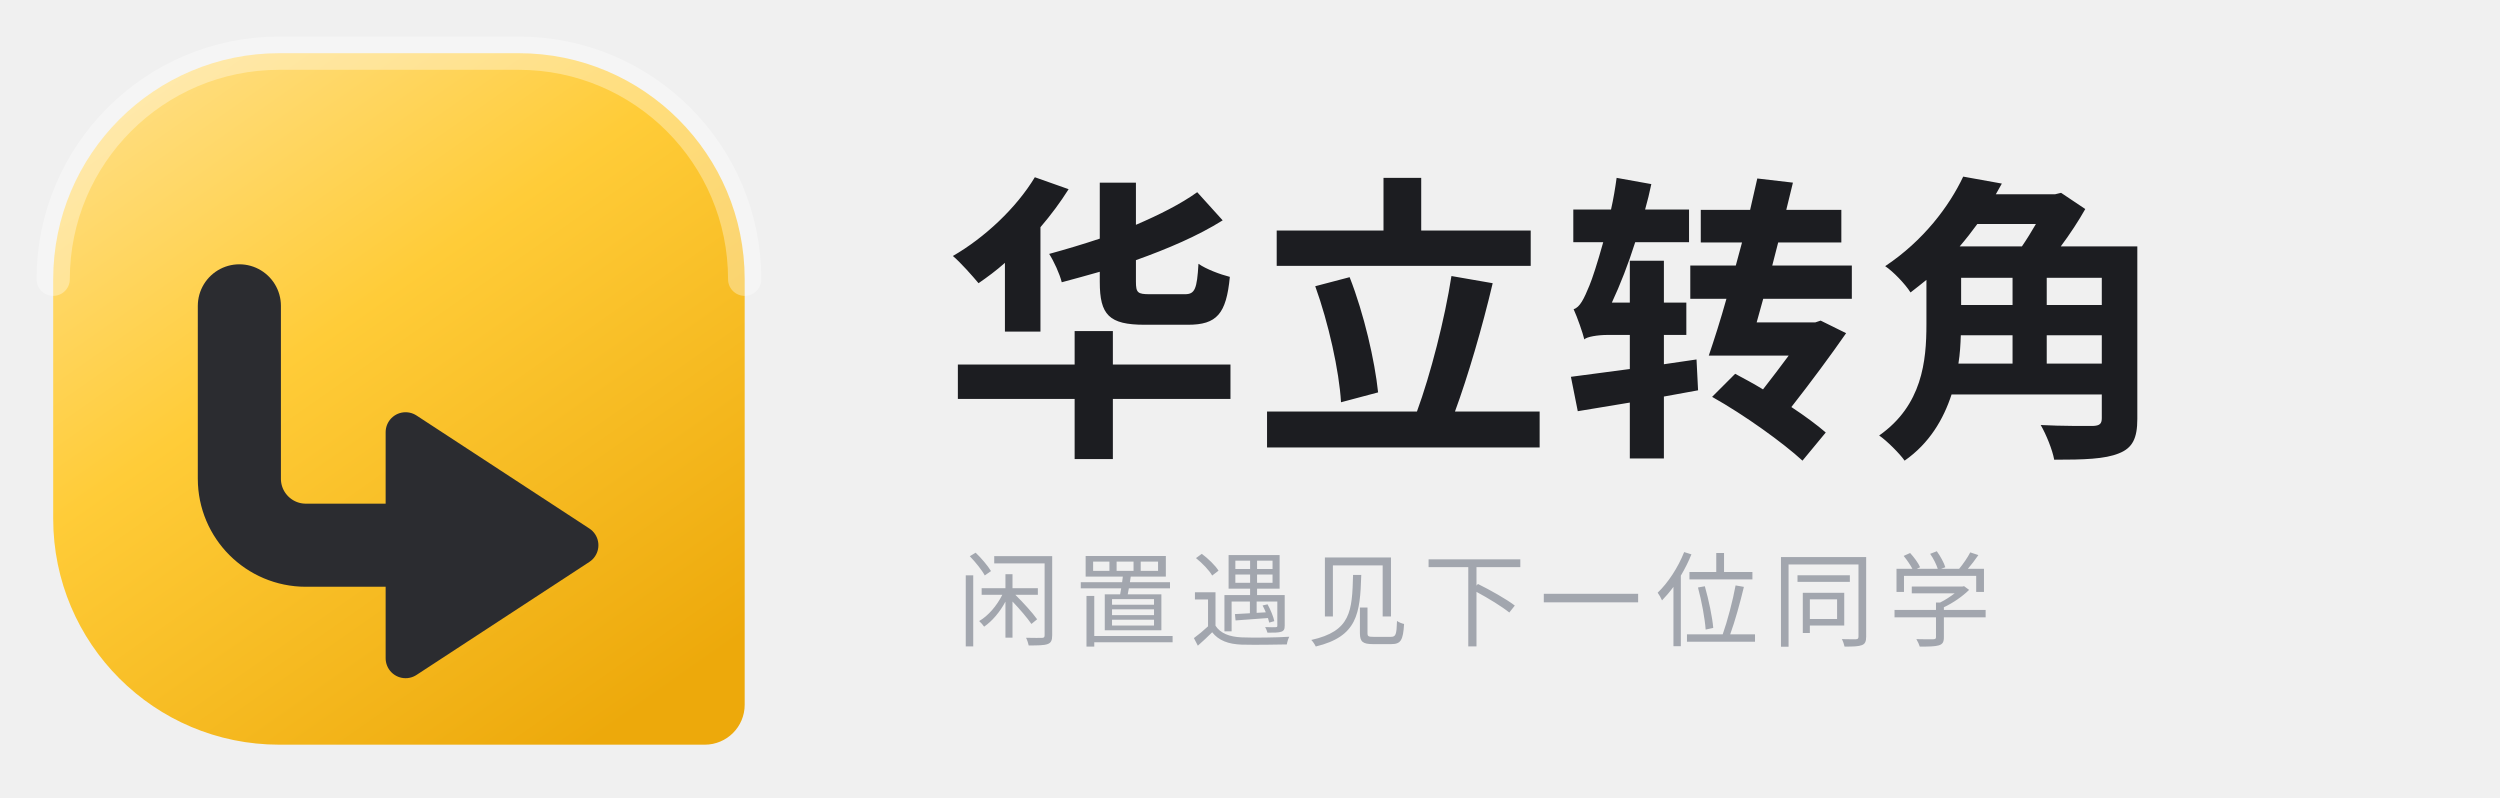
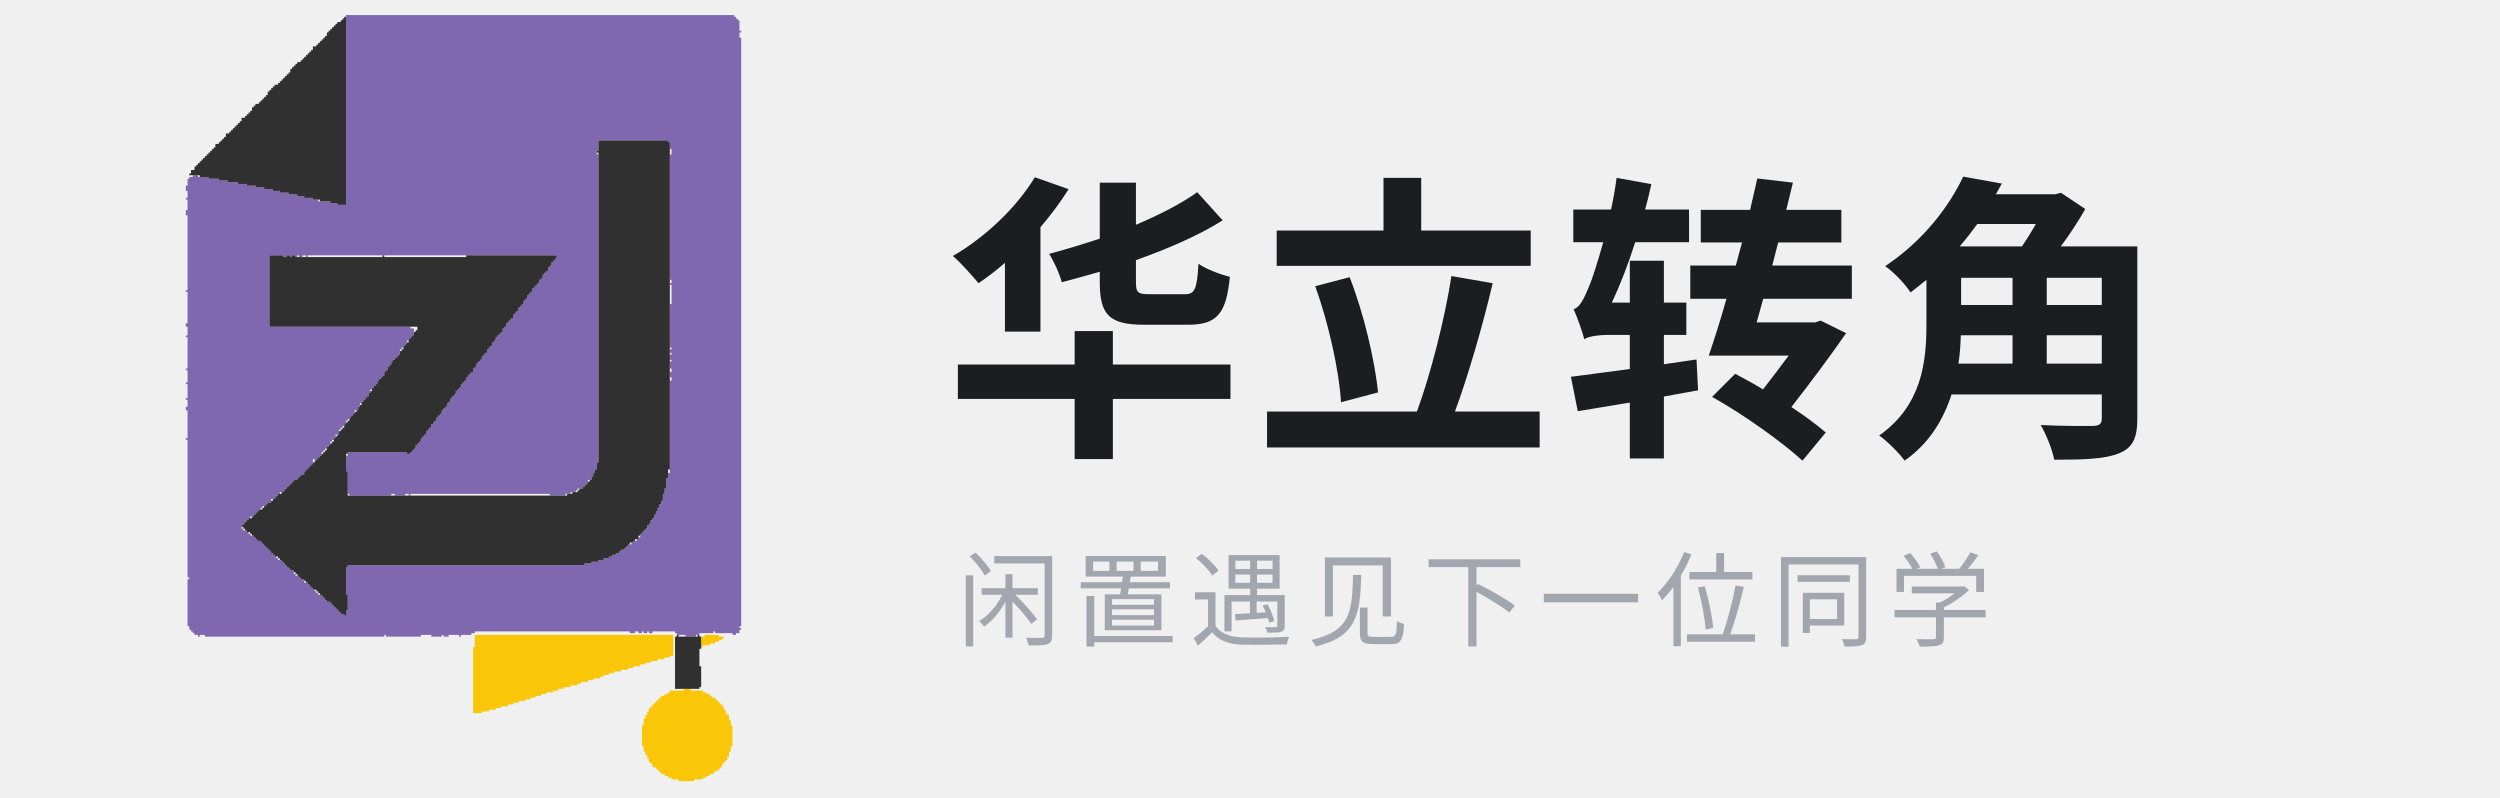
<svg xmlns="http://www.w3.org/2000/svg" viewBox="0 0 376 120" width="376" height="120" role="img" aria-label="华立转角 · 闲置遇见下一位同学">
-   <defs>
-     <linearGradient id="hlBadgeW" x1="0.08" y1="0" x2="0.78" y2="1">
-       <stop offset="0" stop-color="#ffe08a" />
-       <stop offset="0.42" stop-color="#ffcc38" />
-       <stop offset="1" stop-color="#eda90b" />
-     </linearGradient>
-   </defs>
-   <g>
-     <path d="M42 8H78A34 34 0 0 1 112 42V106A6 6 0 0 1 106 112H42A34 34 0 0 1 8 78V42A34 34 0 0 1 42 8Z" fill="url(#hlBadgeW)" />
-     <path d="M8 42A34 34 0 0 1 42 8H78A34 34 0 0 1 112 42" fill="none" stroke="#ffffff" stroke-opacity=".34" stroke-width="5" stroke-linecap="round" />
-     <path d="M36 46V72A10 10 0 0 0 46 82H65" fill="none" stroke="#2b2c30" stroke-width="12.5" stroke-linecap="round" stroke-linejoin="round" />
-     <path d="M61 65 87 82 61 99Z" fill="#2b2c30" stroke="#2b2c30" stroke-width="6" stroke-linejoin="round" />
+   <g transform="translate(19.83 -7.16) scale(0.26185)">
+     <path fill="#F9C708" fill-rule="evenodd" d="M197.0 392.0L197.0 399.0 196.0 399.0 196.0 437.0 201.0 437.0 201.0 436.0 205.0 436.0 205.0 435.0 209.0 435.0 209.0 434.0 212.0 434.0 212.0 433.0 216.0 433.0 216.0 432.0 219.0 432.0 219.0 431.0 222.0 431.0 222.0 430.0 226.0 430.0 226.0 429.0 229.0 429.0 229.0 428.0 232.0 428.0 232.0 427.0 235.0 427.0 235.0 426.0 238.0 426.0 238.0 425.0 242.0 425.0 242.0 424.0 245.0 424.0 245.0 423.0 248.0 423.0 248.0 422.0 252.0 422.0 252.0 421.0 256.0 421.0 256.0 420.0 258.0 420.0 258.0 419.0 262.0 419.0 262.0 418.0 265.0 418.0 265.0 417.0 269.0 417.0 269.0 416.0 271.0 416.0 271.0 415.0 274.0 415.0 274.0 414.0 277.0 414.0 277.0 413.0 281.0 413.0 281.0 412.0 285.0 412.0 285.0 411.0 288.0 411.0 288.0 410.0 292.0 410.0 292.0 409.0 295.0 409.0 295.0 408.0 298.0 408.0 298.0 407.0 302.0 407.0 302.0 406.0 306.0 406.0 306.0 405.0 309.0 405.0 309.0 404.0 311.0 404.0 311.0 392.0ZM329.0 392.0L329.0 393.0 327.0 393.0 327.0 399.0 328.0 399.0 328.0 398.0 332.0 398.0 332.0 397.0 335.0 397.0 335.0 396.0 337.0 396.0 337.0 395.0 339.0 395.0 339.0 394.0 340.0 394.0 340.0 393.0 337.0 393.0 337.0 392.0ZM317.0 423.0L317.0 424.0 309.0 424.0 309.0 425.0 308.0 425.0 308.0 426.0 306.0 426.0 306.0 427.0 304.0 427.0 304.0 428.0 303.0 428.0 303.0 429.0 302.0 429.0 302.0 430.0 301.0 430.0 301.0 431.0 300.0 431.0 300.0 432.0 299.0 432.0 299.0 433.0 298.0 433.0 298.0 434.0 297.0 434.0 297.0 436.0 296.0 436.0 296.0 438.0 295.0 438.0 295.0 440.0 294.0 440.0 294.0 444.0 293.0 444.0 293.0 456.0 294.0 456.0 294.0 459.0 295.0 459.0 295.0 461.0 296.0 461.0 296.0 463.0 297.0 463.0 297.0 465.0 298.0 465.0 298.0 466.0 299.0 466.0 299.0 468.0 301.0 468.0 301.0 469.0 302.0 469.0 302.0 470.0 303.0 470.0 303.0 471.0 304.0 471.0 304.0 472.0 306.0 472.0 306.0 473.0 308.0 473.0 308.0 474.0 310.0 474.0 310.0 475.0 314.0 475.0 314.0 476.0 323.0 476.0 323.0 475.0 328.0 475.0 328.0 474.0 330.0 474.0 330.0 473.0 332.0 473.0 332.0 472.0 334.0 472.0 334.0 471.0 335.0 471.0 335.0 470.0 337.0 470.0 337.0 469.0 338.0 469.0 338.0 468.0 339.0 468.0 339.0 466.0 340.0 466.0 340.0 465.0 341.0 465.0 341.0 464.0 342.0 464.0 342.0 462.0 343.0 462.0 343.0 459.0 344.0 459.0 344.0 456.0 345.0 456.0 345.0 444.0 344.0 444.0 344.0 441.0 343.0 441.0 343.0 438.0 342.0 438.0 342.0 437.0 341.0 437.0 341.0 435.0 340.0 435.0 340.0 433.0 339.0 433.0 339.0 432.0 338.0 432.0 338.0 431.0 337.0 431.0 337.0 430.0 336.0 430.0 336.0 429.0 335.0 429.0 335.0 428.0 333.0 428.0 333.0 427.0 332.0 427.0 332.0 426.0 330.0 426.0 330.0 425.0 328.0 425.0 328.0 424.0 321.0 424.0 321.0 423.0Z" />
+     <path fill="#7F68AF" fill-rule="evenodd" d="M123.0 36.0L123.0 145.0 118.0 145.0 118.0 144.0 114.0 144.0 114.0 143.0 107.0 143.0 107.0 142.0 104.0 142.0 104.0 141.0 99.0 141.0 99.0 140.0 95.0 140.0 95.0 139.0 90.0 139.0 90.0 138.0 85.0 138.0 85.0 137.0 81.0 137.0 81.0 136.0 76.0 136.0 76.0 135.0 71.0 135.0 71.0 134.0 66.0 134.0 66.0 133.0 61.0 133.0 61.0 132.0 55.0 132.0 55.0 131.0 50.0 131.0 50.0 130.0 44.0 130.0 44.0 129.0 38.0 129.0 38.0 128.0 35.0 128.0 35.0 129.0 33.0 129.0 33.0 130.0 32.0 130.0 32.0 134.0 31.0 134.0 31.0 137.0 32.0 137.0 32.0 141.0 31.0 141.0 31.0 142.0 32.0 142.0 32.0 148.0 31.0 148.0 31.0 151.0 32.0 151.0 32.0 194.0 31.0 194.0 31.0 195.0 32.0 195.0 32.0 213.0 31.0 213.0 31.0 215.0 32.0 215.0 32.0 220.0 31.0 220.0 31.0 221.0 32.0 221.0 32.0 239.0 31.0 239.0 31.0 240.0 32.0 240.0 32.0 247.0 31.0 247.0 31.0 248.0 32.0 248.0 32.0 256.0 31.0 256.0 31.0 257.0 32.0 257.0 32.0 261.0 31.0 261.0 31.0 263.0 32.0 263.0 32.0 279.0 31.0 279.0 31.0 280.0 32.0 280.0 32.0 359.0 33.0 359.0 33.0 360.0 32.0 360.0 32.0 387.0 33.0 387.0 33.0 389.0 34.0 389.0 34.0 390.0 35.0 390.0 35.0 391.0 36.0 391.0 36.0 392.0 38.0 392.0 38.0 393.0 39.0 393.0 39.0 392.0 42.0 392.0 42.0 393.0 145.0 393.0 145.0 392.0 146.0 392.0 146.0 393.0 166.0 393.0 166.0 392.0 172.0 392.0 172.0 393.0 178.0 393.0 178.0 392.0 179.0 392.0 179.0 393.0 182.0 393.0 182.0 392.0 188.0 392.0 188.0 393.0 189.0 393.0 189.0 392.0 195.0 392.0 195.0 391.0 197.0 391.0 197.0 390.0 286.0 390.0 286.0 391.0 289.0 391.0 289.0 390.0 291.0 390.0 291.0 391.0 293.0 391.0 293.0 390.0 294.0 390.0 294.0 391.0 296.0 391.0 296.0 390.0 297.0 390.0 297.0 391.0 299.0 391.0 299.0 390.0 312.0 390.0 312.0 391.0 313.0 391.0 313.0 392.0 318.0 392.0 318.0 393.0 324.0 393.0 324.0 392.0 326.0 392.0 326.0 391.0 334.0 391.0 334.0 390.0 335.0 390.0 335.0 391.0 345.0 391.0 345.0 392.0 347.0 392.0 347.0 391.0 349.0 391.0 349.0 389.0 350.0 389.0 350.0 388.0 349.0 388.0 349.0 387.0 350.0 387.0 350.0 49.0 349.0 49.0 349.0 46.0 350.0 46.0 350.0 45.0 349.0 45.0 349.0 39.0 348.0 39.0 348.0 38.0 347.0 38.0 347.0 37.0 346.0 37.0 346.0 36.0ZM268.0 108.0L308.0 108.0 308.0 109.0 309.0 109.0 309.0 113.0 310.0 113.0 310.0 116.0 309.0 116.0 309.0 188.0 310.0 188.0 310.0 190.0 309.0 190.0 309.0 191.0 310.0 191.0 310.0 202.0 309.0 202.0 309.0 227.0 310.0 227.0 310.0 228.0 309.0 228.0 309.0 230.0 310.0 230.0 310.0 231.0 309.0 231.0 309.0 234.0 310.0 234.0 310.0 235.0 309.0 235.0 309.0 239.0 310.0 239.0 310.0 241.0 309.0 241.0 309.0 244.0 310.0 244.0 310.0 246.0 309.0 246.0 309.0 299.0 308.0 299.0 308.0 302.0 307.0 302.0 307.0 308.0 306.0 308.0 306.0 311.0 305.0 311.0 305.0 315.0 304.0 315.0 304.0 317.0 303.0 317.0 303.0 319.0 302.0 319.0 302.0 321.0 301.0 321.0 301.0 323.0 300.0 323.0 300.0 325.0 299.0 325.0 299.0 326.0 298.0 326.0 298.0 328.0 297.0 328.0 297.0 329.0 296.0 329.0 296.0 331.0 295.0 331.0 295.0 332.0 294.0 332.0 294.0 333.0 293.0 333.0 293.0 334.0 292.0 334.0 292.0 336.0 291.0 336.0 291.0 337.0 290.0 337.0 290.0 338.0 288.0 338.0 288.0 339.0 287.0 339.0 287.0 340.0 285.0 340.0 285.0 341.0 284.0 341.0 284.0 342.0 283.0 342.0 283.0 343.0 281.0 343.0 281.0 344.0 280.0 344.0 280.0 345.0 278.0 345.0 278.0 346.0 276.0 346.0 276.0 347.0 274.0 347.0 274.0 348.0 271.0 348.0 271.0 349.0 268.0 349.0 268.0 350.0 264.0 350.0 264.0 351.0 260.0 351.0 260.0 352.0 124.0 352.0 124.0 353.0 123.0 353.0 123.0 369.0 124.0 369.0 124.0 378.0 123.0 378.0 123.0 381.0 122.0 381.0 122.0 380.0 120.0 380.0 120.0 379.0 119.0 379.0 119.0 378.0 118.0 378.0 118.0 377.0 117.0 377.0 117.0 376.0 116.0 376.0 116.0 375.0 115.0 375.0 115.0 374.0 114.0 374.0 114.0 373.0 112.0 373.0 112.0 372.0 111.0 372.0 111.0 371.0 110.0 371.0 110.0 370.0 109.0 370.0 109.0 369.0 107.0 369.0 107.0 368.0 106.0 368.0 106.0 367.0 105.0 367.0 105.0 366.0 104.0 366.0 104.0 365.0 103.0 365.0 103.0 364.0 102.0 364.0 102.0 363.0 101.0 363.0 101.0 362.0 99.0 362.0 99.0 360.0 97.0 360.0 97.0 359.0 96.0 359.0 96.0 358.0 94.0 358.0 94.0 357.0 93.0 357.0 93.0 355.0 91.0 355.0 91.0 354.0 90.0 354.0 90.0 353.0 89.0 353.0 89.0 352.0 88.0 352.0 88.0 351.0 87.0 351.0 87.0 350.0 86.0 350.0 86.0 349.0 84.0 349.0 84.0 348.0 83.0 348.0 83.0 347.0 82.0 347.0 82.0 346.0 81.0 346.0 81.0 345.0 80.0 345.0 80.0 344.0 79.0 344.0 79.0 343.0 78.0 343.0 78.0 342.0 77.0 342.0 77.0 341.0 76.0 341.0 76.0 340.0 75.0 340.0 75.0 339.0 74.0 339.0 74.0 338.0 72.0 338.0 72.0 337.0 71.0 337.0 71.0 336.0 70.0 336.0 70.0 335.0 68.0 335.0 68.0 334.0 67.0 334.0 67.0 333.0 66.0 333.0 66.0 332.0 64.0 332.0 64.0 331.0 63.0 331.0 63.0 329.0 64.0 329.0 64.0 328.0 65.0 328.0 65.0 327.0 66.0 327.0 66.0 326.0 67.0 326.0 67.0 325.0 68.0 325.0 68.0 324.0 70.0 324.0 70.0 323.0 71.0 323.0 71.0 322.0 72.0 322.0 72.0 321.0 73.0 321.0 73.0 320.0 74.0 320.0 74.0 319.0 75.0 319.0 75.0 318.0 77.0 318.0 77.0 317.0 78.0 317.0 78.0 316.0 80.0 316.0 80.0 314.0 82.0 314.0 82.0 313.0 83.0 313.0 83.0 312.0 84.0 312.0 84.0 311.0 85.0 311.0 85.0 310.0 87.0 310.0 87.0 309.0 88.0 309.0 88.0 308.0 89.0 308.0 89.0 307.0 90.0 307.0 90.0 306.0 91.0 306.0 91.0 305.0 92.0 305.0 92.0 304.0 93.0 304.0 93.0 303.0 95.0 303.0 95.0 302.0 96.0 302.0 96.0 301.0 97.0 301.0 97.0 300.0 99.0 300.0 99.0 298.0 100.0 298.0 100.0 297.0 101.0 297.0 101.0 296.0 102.0 296.0 102.0 295.0 103.0 295.0 103.0 294.0 104.0 294.0 104.0 291.0 105.0 291.0 105.0 292.0 106.0 292.0 106.0 291.0 107.0 291.0 107.0 290.0 108.0 290.0 108.0 289.0 109.0 289.0 109.0 287.0 110.0 287.0 110.0 286.0 111.0 286.0 111.0 285.0 112.0 285.0 112.0 284.0 113.0 284.0 113.0 283.0 114.0 283.0 114.0 281.0 115.0 281.0 115.0 280.0 116.0 280.0 116.0 279.0 117.0 279.0 117.0 277.0 119.0 277.0 119.0 274.0 120.0 274.0 120.0 273.0 121.0 273.0 121.0 272.0 122.0 272.0 122.0 271.0 123.0 271.0 123.0 269.0 124.0 269.0 124.0 268.0 125.0 268.0 125.0 267.0 126.0 267.0 126.0 266.0 127.0 266.0 127.0 265.0 128.0 265.0 128.0 263.0 130.0 263.0 130.0 261.0 131.0 261.0 131.0 259.0 132.0 259.0 132.0 258.0 133.0 258.0 133.0 257.0 134.0 257.0 134.0 256.0 135.0 256.0 135.0 255.0 136.0 255.0 136.0 253.0 137.0 253.0 137.0 251.0 138.0 251.0 138.0 250.0 139.0 250.0 139.0 249.0 140.0 249.0 140.0 248.0 141.0 248.0 141.0 246.0 142.0 246.0 142.0 245.0 143.0 245.0 143.0 244.0 144.0 244.0 144.0 243.0 145.0 243.0 145.0 241.0 146.0 241.0 146.0 240.0 147.0 240.0 147.0 238.0 148.0 238.0 148.0 237.0 149.0 237.0 149.0 235.0 150.0 235.0 150.0 234.0 151.0 234.0 151.0 233.0 152.0 233.0 152.0 232.0 153.0 232.0 153.0 231.0 154.0 231.0 154.0 228.0 155.0 228.0 155.0 227.0 156.0 227.0 156.0 226.0 157.0 226.0 157.0 225.0 158.0 225.0 158.0 223.0 159.0 223.0 159.0 222.0 160.0 222.0 160.0 221.0 161.0 221.0 161.0 220.0 162.0 220.0 162.0 216.0 160.0 216.0 160.0 215.0 79.0 215.0 79.0 174.0 87.0 174.0 87.0 175.0 89.0 175.0 89.0 174.0 91.0 174.0 91.0 175.0 92.0 175.0 92.0 174.0 94.0 174.0 94.0 175.0 95.0 175.0 95.0 174.0 96.0 174.0 96.0 175.0 98.0 175.0 98.0 174.0 100.0 174.0 100.0 175.0 101.0 175.0 101.0 174.0 244.0 174.0 244.0 176.0 243.0 176.0 243.0 177.0 242.0 177.0 242.0 178.0 241.0 178.0 241.0 180.0 240.0 180.0 240.0 181.0 239.0 181.0 239.0 183.0 238.0 183.0 238.0 184.0 237.0 184.0 237.0 185.0 236.0 185.0 236.0 187.0 235.0 187.0 235.0 188.0 234.0 188.0 234.0 190.0 233.0 190.0 233.0 191.0 232.0 191.0 232.0 192.0 231.0 192.0 231.0 193.0 230.0 193.0 230.0 195.0 229.0 195.0 229.0 196.0 228.0 196.0 228.0 197.0 227.0 197.0 227.0 199.0 226.0 199.0 226.0 200.0 225.0 200.0 225.0 202.0 224.0 202.0 224.0 203.0 223.0 203.0 223.0 204.0 222.0 204.0 222.0 206.0 221.0 206.0 221.0 207.0 220.0 207.0 220.0 208.0 219.0 208.0 219.0 210.0 218.0 210.0 218.0 211.0 217.0 211.0 217.0 212.0 216.0 212.0 216.0 213.0 215.0 213.0 215.0 215.0 214.0 215.0 214.0 216.0 213.0 216.0 213.0 218.0 212.0 218.0 212.0 219.0 211.0 219.0 211.0 220.0 210.0 220.0 210.0 221.0 209.0 221.0 209.0 223.0 208.0 223.0 208.0 224.0 207.0 224.0 207.0 226.0 206.0 226.0 206.0 227.0 205.0 227.0 205.0 228.0 204.0 228.0 204.0 230.0 203.0 230.0 203.0 231.0 202.0 231.0 202.0 232.0 201.0 232.0 201.0 234.0 200.0 234.0 200.0 235.0 199.0 235.0 199.0 236.0 198.0 236.0 198.0 238.0 197.0 238.0 197.0 239.0 196.0 239.0 196.0 241.0 195.0 241.0 195.0 242.0 194.0 242.0 194.0 243.0 193.0 243.0 193.0 244.0 192.0 244.0 192.0 246.0 191.0 246.0 191.0 247.0 190.0 247.0 190.0 248.0 189.0 248.0 189.0 250.0 188.0 250.0 188.0 251.0 187.0 251.0 187.0 252.0 186.0 252.0 186.0 254.0 185.0 254.0 185.0 255.0 184.0 255.0 184.0 256.0 183.0 256.0 183.0 258.0 182.0 258.0 182.0 259.0 181.0 259.0 181.0 261.0 180.0 261.0 180.0 262.0 179.0 262.0 179.0 263.0 178.0 263.0 178.0 265.0 177.0 265.0 177.0 266.0 176.0 266.0 176.0 267.0 175.0 267.0 175.0 269.0 174.0 269.0 174.0 270.0 173.0 270.0 173.0 271.0 172.0 271.0 172.0 273.0 171.0 273.0 171.0 274.0 170.0 274.0 170.0 275.0 169.0 275.0 169.0 277.0 168.0 277.0 168.0 278.0 167.0 278.0 167.0 279.0 166.0 279.0 166.0 281.0 165.0 281.0 165.0 282.0 164.0 282.0 164.0 283.0 163.0 283.0 163.0 285.0 162.0 285.0 162.0 286.0 161.0 286.0 161.0 287.0 160.0 287.0 160.0 288.0 158.0 288.0 158.0 287.0 124.0 287.0 124.0 289.0 123.0 289.0 123.0 298.0 124.0 298.0 124.0 311.0 125.0 311.0 125.0 312.0 149.0 312.0 149.0 311.0 151.0 311.0 151.0 312.0 157.0 312.0 157.0 311.0 159.0 311.0 159.0 312.0 160.0 312.0 160.0 311.0 240.0 311.0 240.0 312.0 249.0 312.0 249.0 311.0 252.0 311.0 252.0 310.0 255.0 310.0 255.0 309.0 256.0 309.0 256.0 308.0 259.0 308.0 259.0 307.0 260.0 307.0 260.0 306.0 261.0 306.0 261.0 305.0 262.0 305.0 262.0 303.0 264.0 303.0 264.0 301.0 265.0 301.0 265.0 299.0 266.0 299.0 266.0 297.0 267.0 297.0 267.0 293.0 268.0 293.0 268.0 116.0 267.0 116.0 267.0 114.0 268.0 114.0Z" />
+     <path fill="#2F302F" fill-rule="evenodd" d="M122.0 37.0L122.0 38.0 121.0 38.0 121.0 39.0 120.0 39.0 120.0 40.0 118.0 40.0 118.0 41.0 117.0 41.0 117.0 42.0 116.0 42.0 116.0 43.0 115.0 43.0 115.0 44.0 114.0 44.0 114.0 45.0 113.0 45.0 113.0 46.0 112.0 46.0 112.0 48.0 111.0 48.0 111.0 49.0 110.0 49.0 110.0 50.0 109.0 50.0 109.0 51.0 108.0 51.0 108.0 52.0 107.0 52.0 107.0 53.0 106.0 53.0 106.0 54.0 104.0 54.0 104.0 56.0 103.0 56.0 103.0 57.0 102.0 57.0 102.0 58.0 101.0 58.0 101.0 59.0 100.0 59.0 100.0 60.0 99.0 60.0 99.0 61.0 98.0 61.0 98.0 62.0 97.0 62.0 97.0 63.0 95.0 63.0 95.0 64.0 94.0 64.0 94.0 65.0 93.0 65.0 93.0 66.0 92.0 66.0 92.0 67.0 91.0 67.0 91.0 69.0 90.0 69.0 90.0 70.0 89.0 70.0 89.0 71.0 88.0 71.0 88.0 72.0 87.0 72.0 87.0 73.0 86.0 73.0 86.0 74.0 85.0 74.0 85.0 75.0 84.0 75.0 84.0 76.0 82.0 76.0 82.0 77.0 81.0 77.0 81.0 78.0 80.0 78.0 80.0 79.0 79.0 79.0 79.0 80.0 78.0 80.0 78.0 82.0 77.0 82.0 77.0 83.0 76.0 83.0 76.0 84.0 75.0 84.0 75.0 85.0 74.0 85.0 74.0 86.0 73.0 86.0 73.0 87.0 71.0 87.0 71.0 88.0 70.0 88.0 70.0 89.0 69.0 89.0 69.0 91.0 68.0 91.0 68.0 92.0 67.0 92.0 67.0 93.0 66.0 93.0 66.0 94.0 65.0 94.0 65.0 95.0 63.0 95.0 63.0 97.0 62.0 97.0 62.0 98.0 61.0 98.0 61.0 99.0 60.0 99.0 60.0 100.0 59.0 100.0 59.0 101.0 58.0 101.0 58.0 102.0 57.0 102.0 57.0 103.0 56.0 103.0 56.0 104.0 54.0 104.0 54.0 106.0 53.0 106.0 53.0 107.0 52.0 107.0 52.0 108.0 51.0 108.0 51.0 109.0 50.0 109.0 50.0 110.0 48.0 110.0 48.0 112.0 47.0 112.0 47.0 113.0 46.0 113.0 46.0 114.0 45.0 114.0 45.0 115.0 44.0 115.0 44.0 116.0 43.0 116.0 43.0 117.0 42.0 117.0 42.0 118.0 41.0 118.0 41.0 119.0 40.0 119.0 40.0 120.0 39.0 120.0 39.0 121.0 38.0 121.0 38.0 122.0 37.0 122.0 37.0 123.0 36.0 123.0 36.0 125.0 34.0 125.0 34.0 127.0 33.0 127.0 33.0 128.0 39.0 128.0 39.0 129.0 44.0 129.0 44.0 130.0 50.0 130.0 50.0 131.0 55.0 131.0 55.0 132.0 61.0 132.0 61.0 133.0 66.0 133.0 66.0 134.0 71.0 134.0 71.0 135.0 76.0 135.0 76.0 136.0 81.0 136.0 81.0 137.0 85.0 137.0 85.0 138.0 90.0 138.0 90.0 139.0 95.0 139.0 95.0 140.0 99.0 140.0 99.0 141.0 104.0 141.0 104.0 142.0 108.0 142.0 108.0 143.0 114.0 143.0 114.0 144.0 118.0 144.0 118.0 145.0 123.0 145.0 123.0 37.0ZM268.0 108.0L268.0 114.0 267.0 114.0 267.0 115.0 268.0 115.0 268.0 293.0 267.0 293.0 267.0 297.0 266.0 297.0 266.0 299.0 265.0 299.0 265.0 301.0 264.0 301.0 264.0 303.0 263.0 303.0 263.0 304.0 262.0 304.0 262.0 305.0 261.0 305.0 261.0 306.0 260.0 306.0 260.0 307.0 259.0 307.0 259.0 308.0 257.0 308.0 257.0 309.0 256.0 309.0 256.0 310.0 253.0 310.0 253.0 311.0 250.0 311.0 250.0 312.0 124.0 312.0 124.0 298.0 123.0 298.0 123.0 288.0 124.0 288.0 124.0 287.0 158.0 287.0 158.0 288.0 160.0 288.0 160.0 287.0 161.0 287.0 161.0 286.0 162.0 286.0 162.0 285.0 163.0 285.0 163.0 283.0 164.0 283.0 164.0 282.0 165.0 282.0 165.0 281.0 166.0 281.0 166.0 279.0 167.0 279.0 167.0 278.0 168.0 278.0 168.0 277.0 169.0 277.0 169.0 275.0 170.0 275.0 170.0 274.0 171.0 274.0 171.0 273.0 172.0 273.0 172.0 271.0 173.0 271.0 173.0 270.0 174.0 270.0 174.0 269.0 175.0 269.0 175.0 267.0 176.0 267.0 176.0 266.0 177.0 266.0 177.0 265.0 178.0 265.0 178.0 263.0 179.0 263.0 179.0 262.0 180.0 262.0 180.0 261.0 181.0 261.0 181.0 259.0 182.0 259.0 182.0 258.0 183.0 258.0 183.0 256.0 184.0 256.0 184.0 255.0 185.0 255.0 185.0 254.0 186.0 254.0 186.0 252.0 187.0 252.0 187.0 251.0 188.0 251.0 188.0 250.0 189.0 250.0 189.0 248.0 190.0 248.0 190.0 247.0 191.0 247.0 191.0 246.0 192.0 246.0 192.0 244.0 193.0 244.0 193.0 243.0 194.0 243.0 194.0 242.0 195.0 242.0 195.0 241.0 196.0 241.0 196.0 239.0 197.0 239.0 197.0 238.0 198.0 238.0 198.0 236.0 199.0 236.0 199.0 235.0 200.0 235.0 200.0 234.0 201.0 234.0 201.0 232.0 202.0 232.0 202.0 231.0 203.0 231.0 203.0 230.0 204.0 230.0 204.0 228.0 205.0 228.0 205.0 227.0 206.0 227.0 206.0 226.0 207.0 226.0 207.0 224.0 208.0 224.0 208.0 223.0 209.0 223.0 209.0 221.0 210.0 221.0 210.0 220.0 211.0 220.0 211.0 219.0 212.0 219.0 212.0 218.0 213.0 218.0 213.0 216.0 214.0 216.0 214.0 215.0 215.0 215.0 215.0 213.0 216.0 213.0 216.0 212.0 217.0 212.0 217.0 211.0 218.0 211.0 218.0 210.0 219.0 210.0 219.0 208.0 220.0 208.0 220.0 207.0 221.0 207.0 221.0 206.0 222.0 206.0 222.0 204.0 223.0 204.0 223.0 203.0 224.0 203.0 224.0 202.0 225.0 202.0 225.0 200.0 226.0 200.0 226.0 199.0 227.0 199.0 227.0 197.0 228.0 197.0 228.0 196.0 229.0 196.0 229.0 195.0 230.0 195.0 230.0 193.0 231.0 193.0 231.0 192.0 232.0 192.0 232.0 191.0 233.0 191.0 233.0 190.0 234.0 190.0 234.0 188.0 235.0 188.0 235.0 187.0 236.0 187.0 236.0 185.0 237.0 185.0 237.0 184.0 238.0 184.0 238.0 183.0 239.0 183.0 239.0 181.0 240.0 181.0 240.0 180.0 241.0 180.0 241.0 178.0 242.0 178.0 242.0 177.0 243.0 177.0 243.0 176.0 244.0 176.0 244.0 174.0 192.0 174.0 192.0 175.0 145.0 175.0 145.0 174.0 144.0 174.0 144.0 175.0 94.0 175.0 94.0 174.0 92.0 174.0 92.0 175.0 91.0 175.0 91.0 174.0 89.0 174.0 89.0 175.0 87.0 175.0 87.0 174.0 79.0 174.0 79.0 215.0 164.0 215.0 164.0 217.0 163.0 217.0 163.0 218.0 162.0 218.0 162.0 220.0 161.0 220.0 161.0 221.0 160.0 221.0 160.0 222.0 159.0 222.0 159.0 224.0 158.0 224.0 158.0 225.0 157.0 225.0 157.0 226.0 156.0 226.0 156.0 228.0 155.0 228.0 155.0 229.0 154.0 229.0 154.0 231.0 153.0 231.0 153.0 232.0 152.0 232.0 152.0 233.0 151.0 233.0 151.0 234.0 150.0 234.0 150.0 235.0 149.0 235.0 149.0 237.0 148.0 237.0 148.0 238.0 147.0 238.0 147.0 240.0 146.0 240.0 146.0 241.0 145.0 241.0 145.0 243.0 144.0 243.0 144.0 244.0 143.0 244.0 143.0 245.0 142.0 245.0 142.0 246.0 141.0 246.0 141.0 248.0 140.0 248.0 140.0 249.0 139.0 249.0 139.0 250.0 138.0 250.0 138.0 252.0 137.0 252.0 137.0 253.0 136.0 253.0 136.0 255.0 135.0 255.0 135.0 256.0 134.0 256.0 134.0 257.0 133.0 257.0 133.0 258.0 132.0 258.0 132.0 260.0 131.0 260.0 131.0 261.0 130.0 261.0 130.0 263.0 129.0 263.0 129.0 264.0 128.0 264.0 128.0 265.0 127.0 265.0 127.0 266.0 126.0 266.0 126.0 267.0 125.0 267.0 125.0 269.0 124.0 269.0 124.0 270.0 123.0 270.0 123.0 271.0 122.0 271.0 122.0 273.0 121.0 273.0 121.0 274.0 120.0 274.0 120.0 275.0 119.0 275.0 119.0 277.0 118.0 277.0 118.0 278.0 117.0 278.0 117.0 279.0 116.0 279.0 116.0 281.0 115.0 281.0 115.0 282.0 114.0 282.0 114.0 283.0 113.0 283.0 113.0 284.0 112.0 284.0 112.0 286.0 111.0 286.0 111.0 287.0 110.0 287.0 110.0 288.0 109.0 288.0 109.0 289.0 108.0 289.0 108.0 290.0 107.0 290.0 107.0 291.0 106.0 291.0 106.0 292.0 105.0 292.0 105.0 293.0 104.0 293.0 104.0 294.0 103.0 294.0 103.0 295.0 102.0 295.0 102.0 296.0 101.0 296.0 101.0 297.0 100.0 297.0 100.0 298.0 99.0 298.0 99.0 300.0 97.0 300.0 97.0 301.0 96.0 301.0 96.0 302.0 95.0 302.0 95.0 303.0 93.0 303.0 93.0 304.0 92.0 304.0 92.0 305.0 91.0 305.0 91.0 306.0 90.0 306.0 90.0 307.0 89.0 307.0 89.0 308.0 88.0 308.0 88.0 309.0 87.0 309.0 87.0 310.0 86.0 310.0 86.0 311.0 84.0 311.0 84.0 312.0 83.0 312.0 83.0 313.0 82.0 313.0 82.0 314.0 81.0 314.0 81.0 315.0 80.0 315.0 80.0 316.0 78.0 316.0 78.0 317.0 77.0 317.0 77.0 318.0 76.0 318.0 76.0 319.0 75.0 319.0 75.0 320.0 73.0 320.0 73.0 321.0 72.0 321.0 72.0 322.0 71.0 322.0 71.0 323.0 70.0 323.0 70.0 324.0 69.0 324.0 69.0 325.0 67.0 325.0 67.0 326.0 66.0 326.0 66.0 327.0 65.0 327.0 65.0 328.0 64.0 328.0 64.0 329.0 63.0 329.0 63.0 330.0 64.0 330.0 64.0 331.0 65.0 331.0 65.0 332.0 66.0 332.0 66.0 333.0 68.0 333.0 68.0 334.0 69.0 334.0 69.0 335.0 70.0 335.0 70.0 336.0 71.0 336.0 71.0 337.0 72.0 337.0 72.0 338.0 74.0 338.0 74.0 339.0 75.0 339.0 75.0 340.0 76.0 340.0 76.0 341.0 77.0 341.0 77.0 342.0 78.0 342.0 78.0 343.0 79.0 343.0 79.0 344.0 80.0 344.0 80.0 345.0 81.0 345.0 81.0 346.0 82.0 346.0 82.0 347.0 84.0 347.0 84.0 348.0 85.0 348.0 85.0 349.0 86.0 349.0 86.0 350.0 87.0 350.0 87.0 351.0 88.0 351.0 88.0 352.0 89.0 352.0 89.0 353.0 90.0 353.0 90.0 354.0 91.0 354.0 91.0 355.0 93.0 355.0 93.0 356.0 94.0 356.0 94.0 357.0 95.0 357.0 95.0 358.0 96.0 358.0 96.0 359.0 97.0 359.0 97.0 360.0 99.0 360.0 99.0 361.0 100.0 361.0 100.0 362.0 101.0 362.0 101.0 363.0 102.0 363.0 102.0 364.0 103.0 364.0 103.0 365.0 104.0 365.0 104.0 366.0 106.0 366.0 106.0 367.0 107.0 367.0 107.0 368.0 108.0 368.0 108.0 369.0 109.0 369.0 109.0 370.0 110.0 370.0 110.0 371.0 111.0 371.0 111.0 372.0 112.0 372.0 112.0 373.0 114.0 373.0 114.0 374.0 115.0 374.0 115.0 375.0 116.0 375.0 116.0 376.0 117.0 376.0 117.0 377.0 118.0 377.0 118.0 378.0 119.0 378.0 119.0 379.0 120.0 379.0 120.0 380.0 122.0 380.0 122.0 381.0 123.0 381.0 123.0 378.0 124.0 378.0 124.0 369.0 123.0 369.0 123.0 353.0 124.0 353.0 124.0 352.0 260.0 352.0 260.0 351.0 264.0 351.0 264.0 350.0 268.0 350.0 268.0 349.0 271.0 349.0 271.0 348.0 274.0 348.0 274.0 347.0 276.0 347.0 276.0 346.0 278.0 346.0 278.0 345.0 280.0 345.0 280.0 344.0 281.0 344.0 281.0 343.0 283.0 343.0 283.0 342.0 284.0 342.0 284.0 341.0 285.0 341.0 285.0 340.0 286.0 340.0 286.0 339.0 288.0 339.0 288.0 338.0 289.0 338.0 289.0 337.0 291.0 337.0 291.0 335.0 292.0 335.0 292.0 334.0 293.0 334.0 293.0 333.0 294.0 333.0 294.0 332.0 295.0 332.0 295.0 331.0 296.0 331.0 296.0 329.0 297.0 329.0 297.0 328.0 298.0 328.0 298.0 326.0 299.0 326.0 299.0 325.0 300.0 325.0 300.0 323.0 301.0 323.0 301.0 321.0 302.0 321.0 302.0 319.0 303.0 319.0 303.0 317.0 304.0 317.0 304.0 315.0 305.0 315.0 305.0 311.0 306.0 311.0 306.0 308.0 307.0 308.0 307.0 302.0 308.0 302.0 308.0 297.0 309.0 297.0 309.0 109.0 308.0 109.0 308.0 108.0ZM313.0 392.0L313.0 393.0 312.0 393.0 312.0 423.0 326.0 423.0 326.0 422.0 327.0 422.0 327.0 410.0 326.0 410.0 326.0 400.0 327.0 400.0 327.0 393.0 326.0 393.0 326.0 392.0 325.0 392.0 325.0 393.0 314.0 393.0 314.0 392.0Z" />
  </g>
  <text x="142" y="65" font-family="PingFang SC, Hiragino Sans GB, Microsoft YaHei, system-ui, sans-serif" font-size="45" font-weight="800" letter-spacing="1.5" fill="#1c1d21">华立转角</text>
  <text x="144" y="96" font-family="PingFang SC, Hiragino Sans GB, Microsoft YaHei, system-ui, sans-serif" font-size="15.5" font-weight="400" letter-spacing="2" fill="#a2a6ae">闲置遇见下一位同学</text>
</svg>
